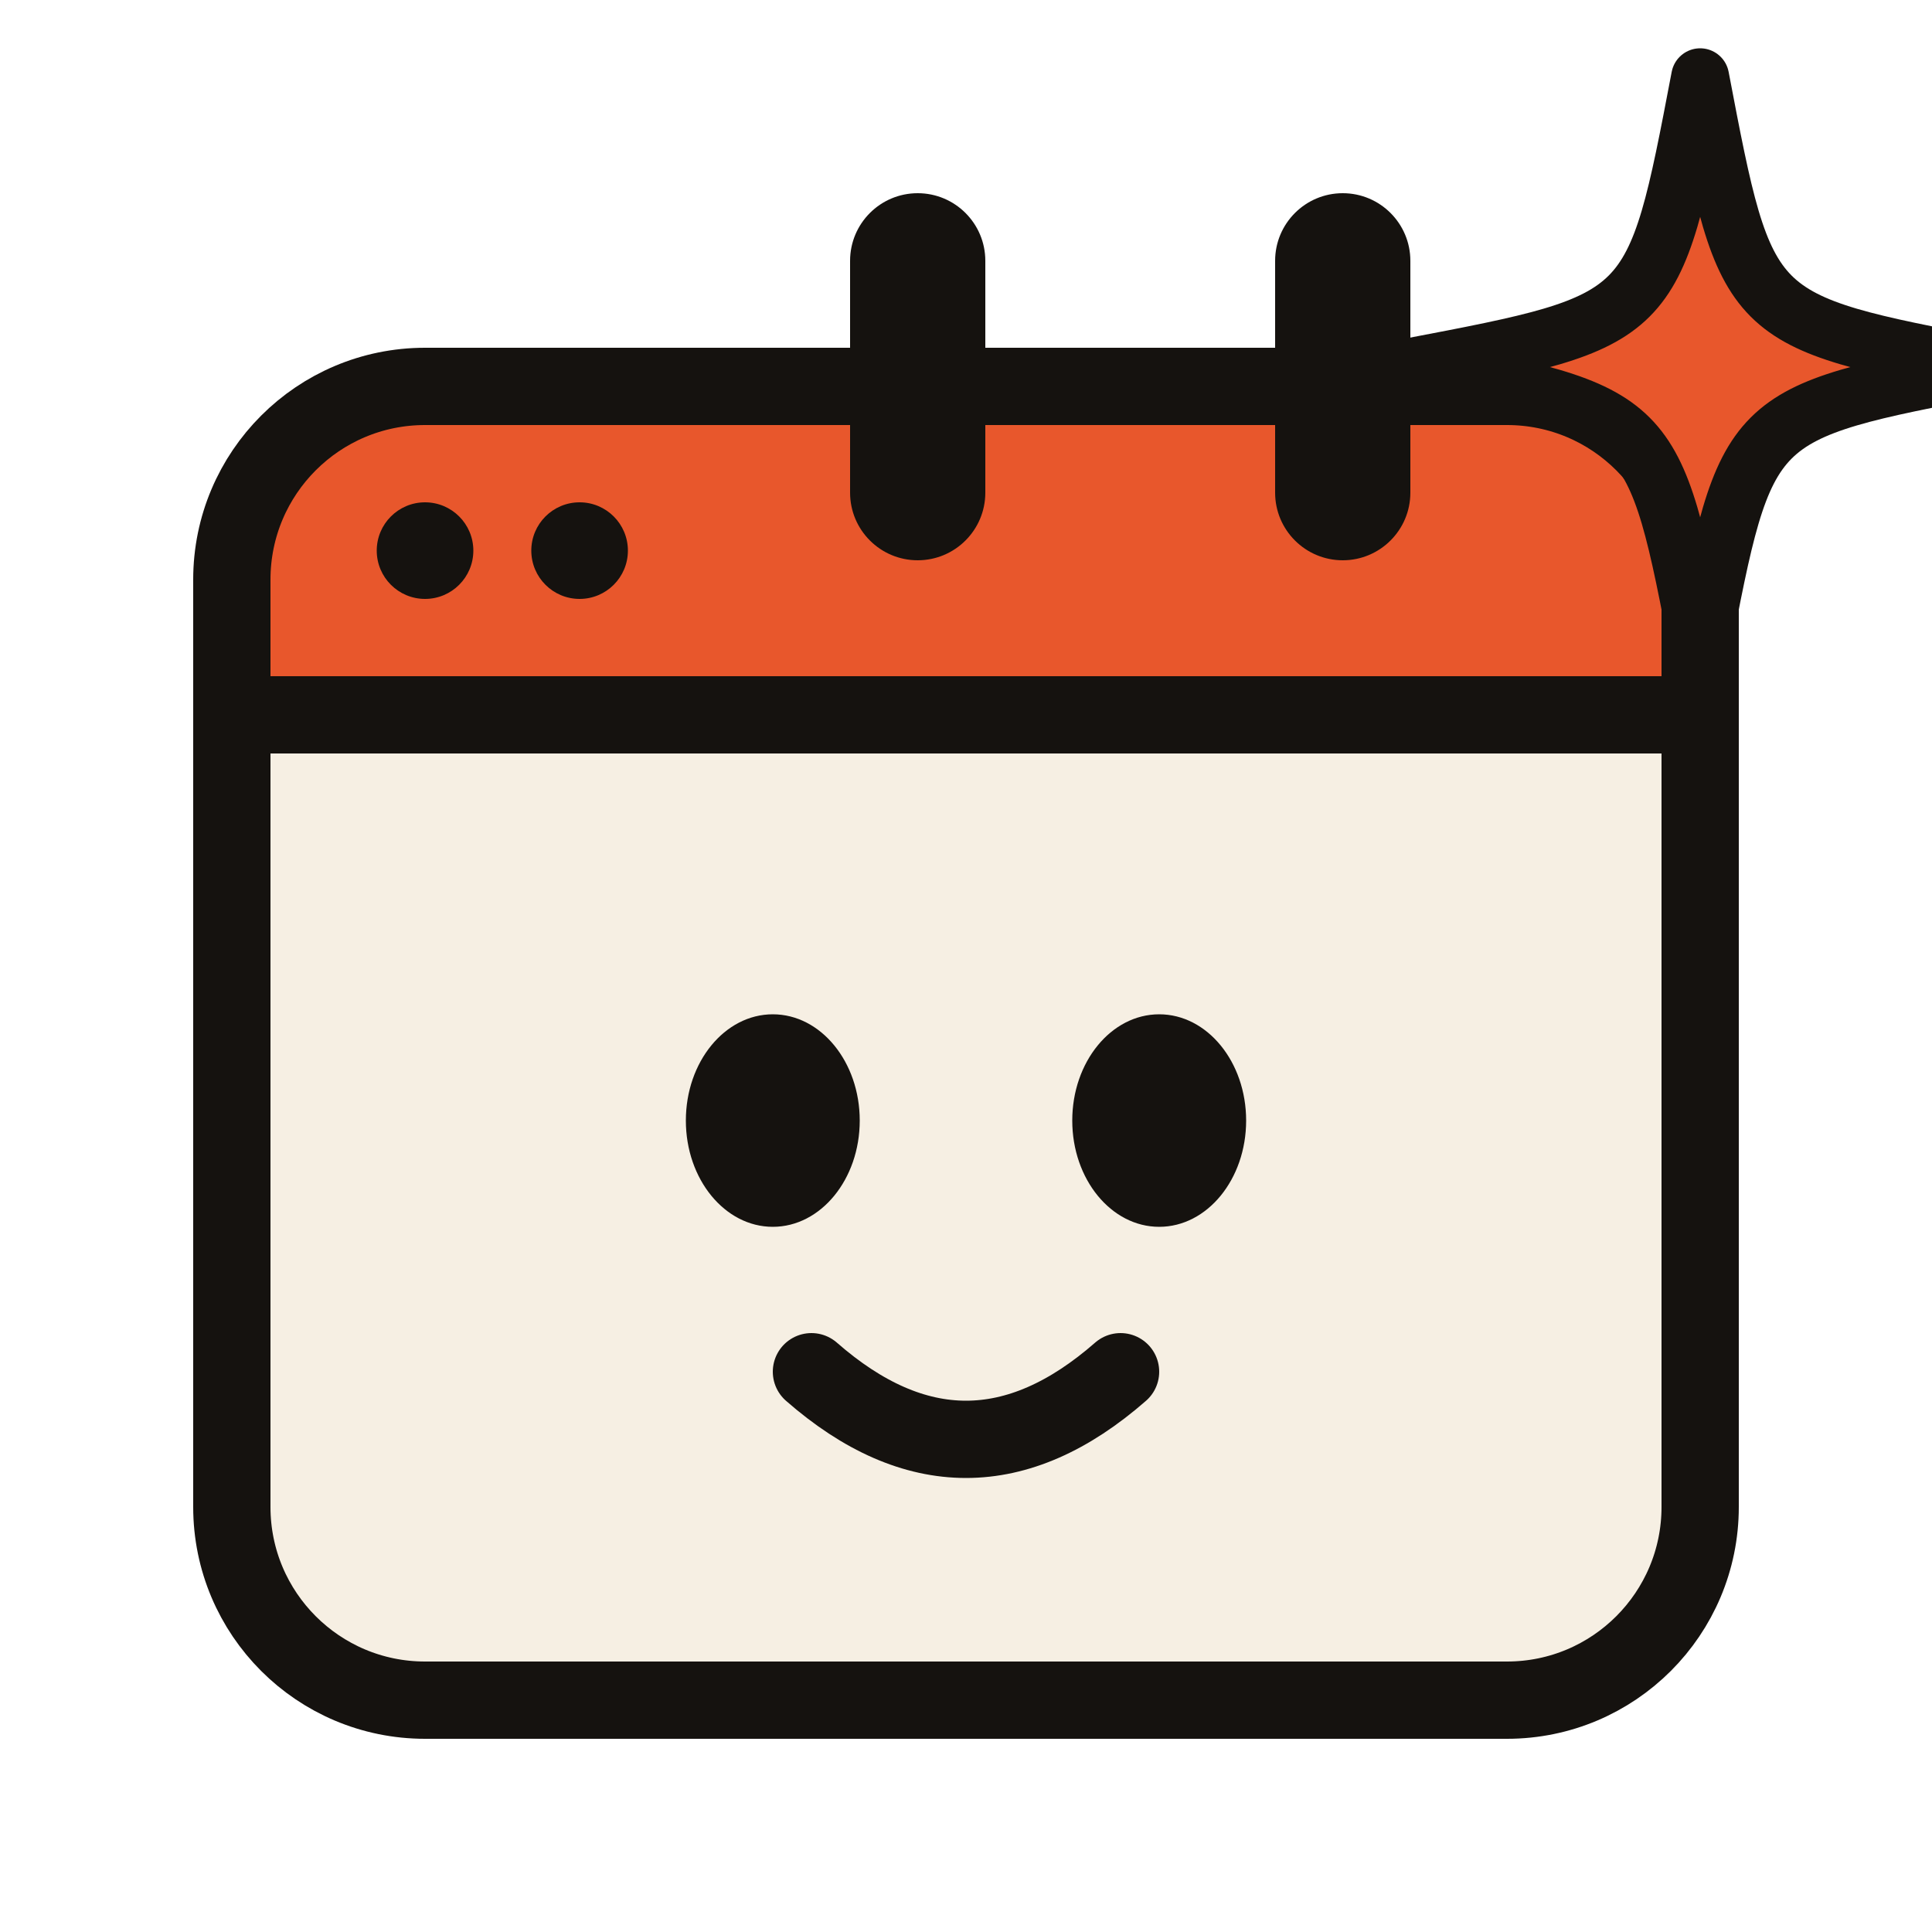
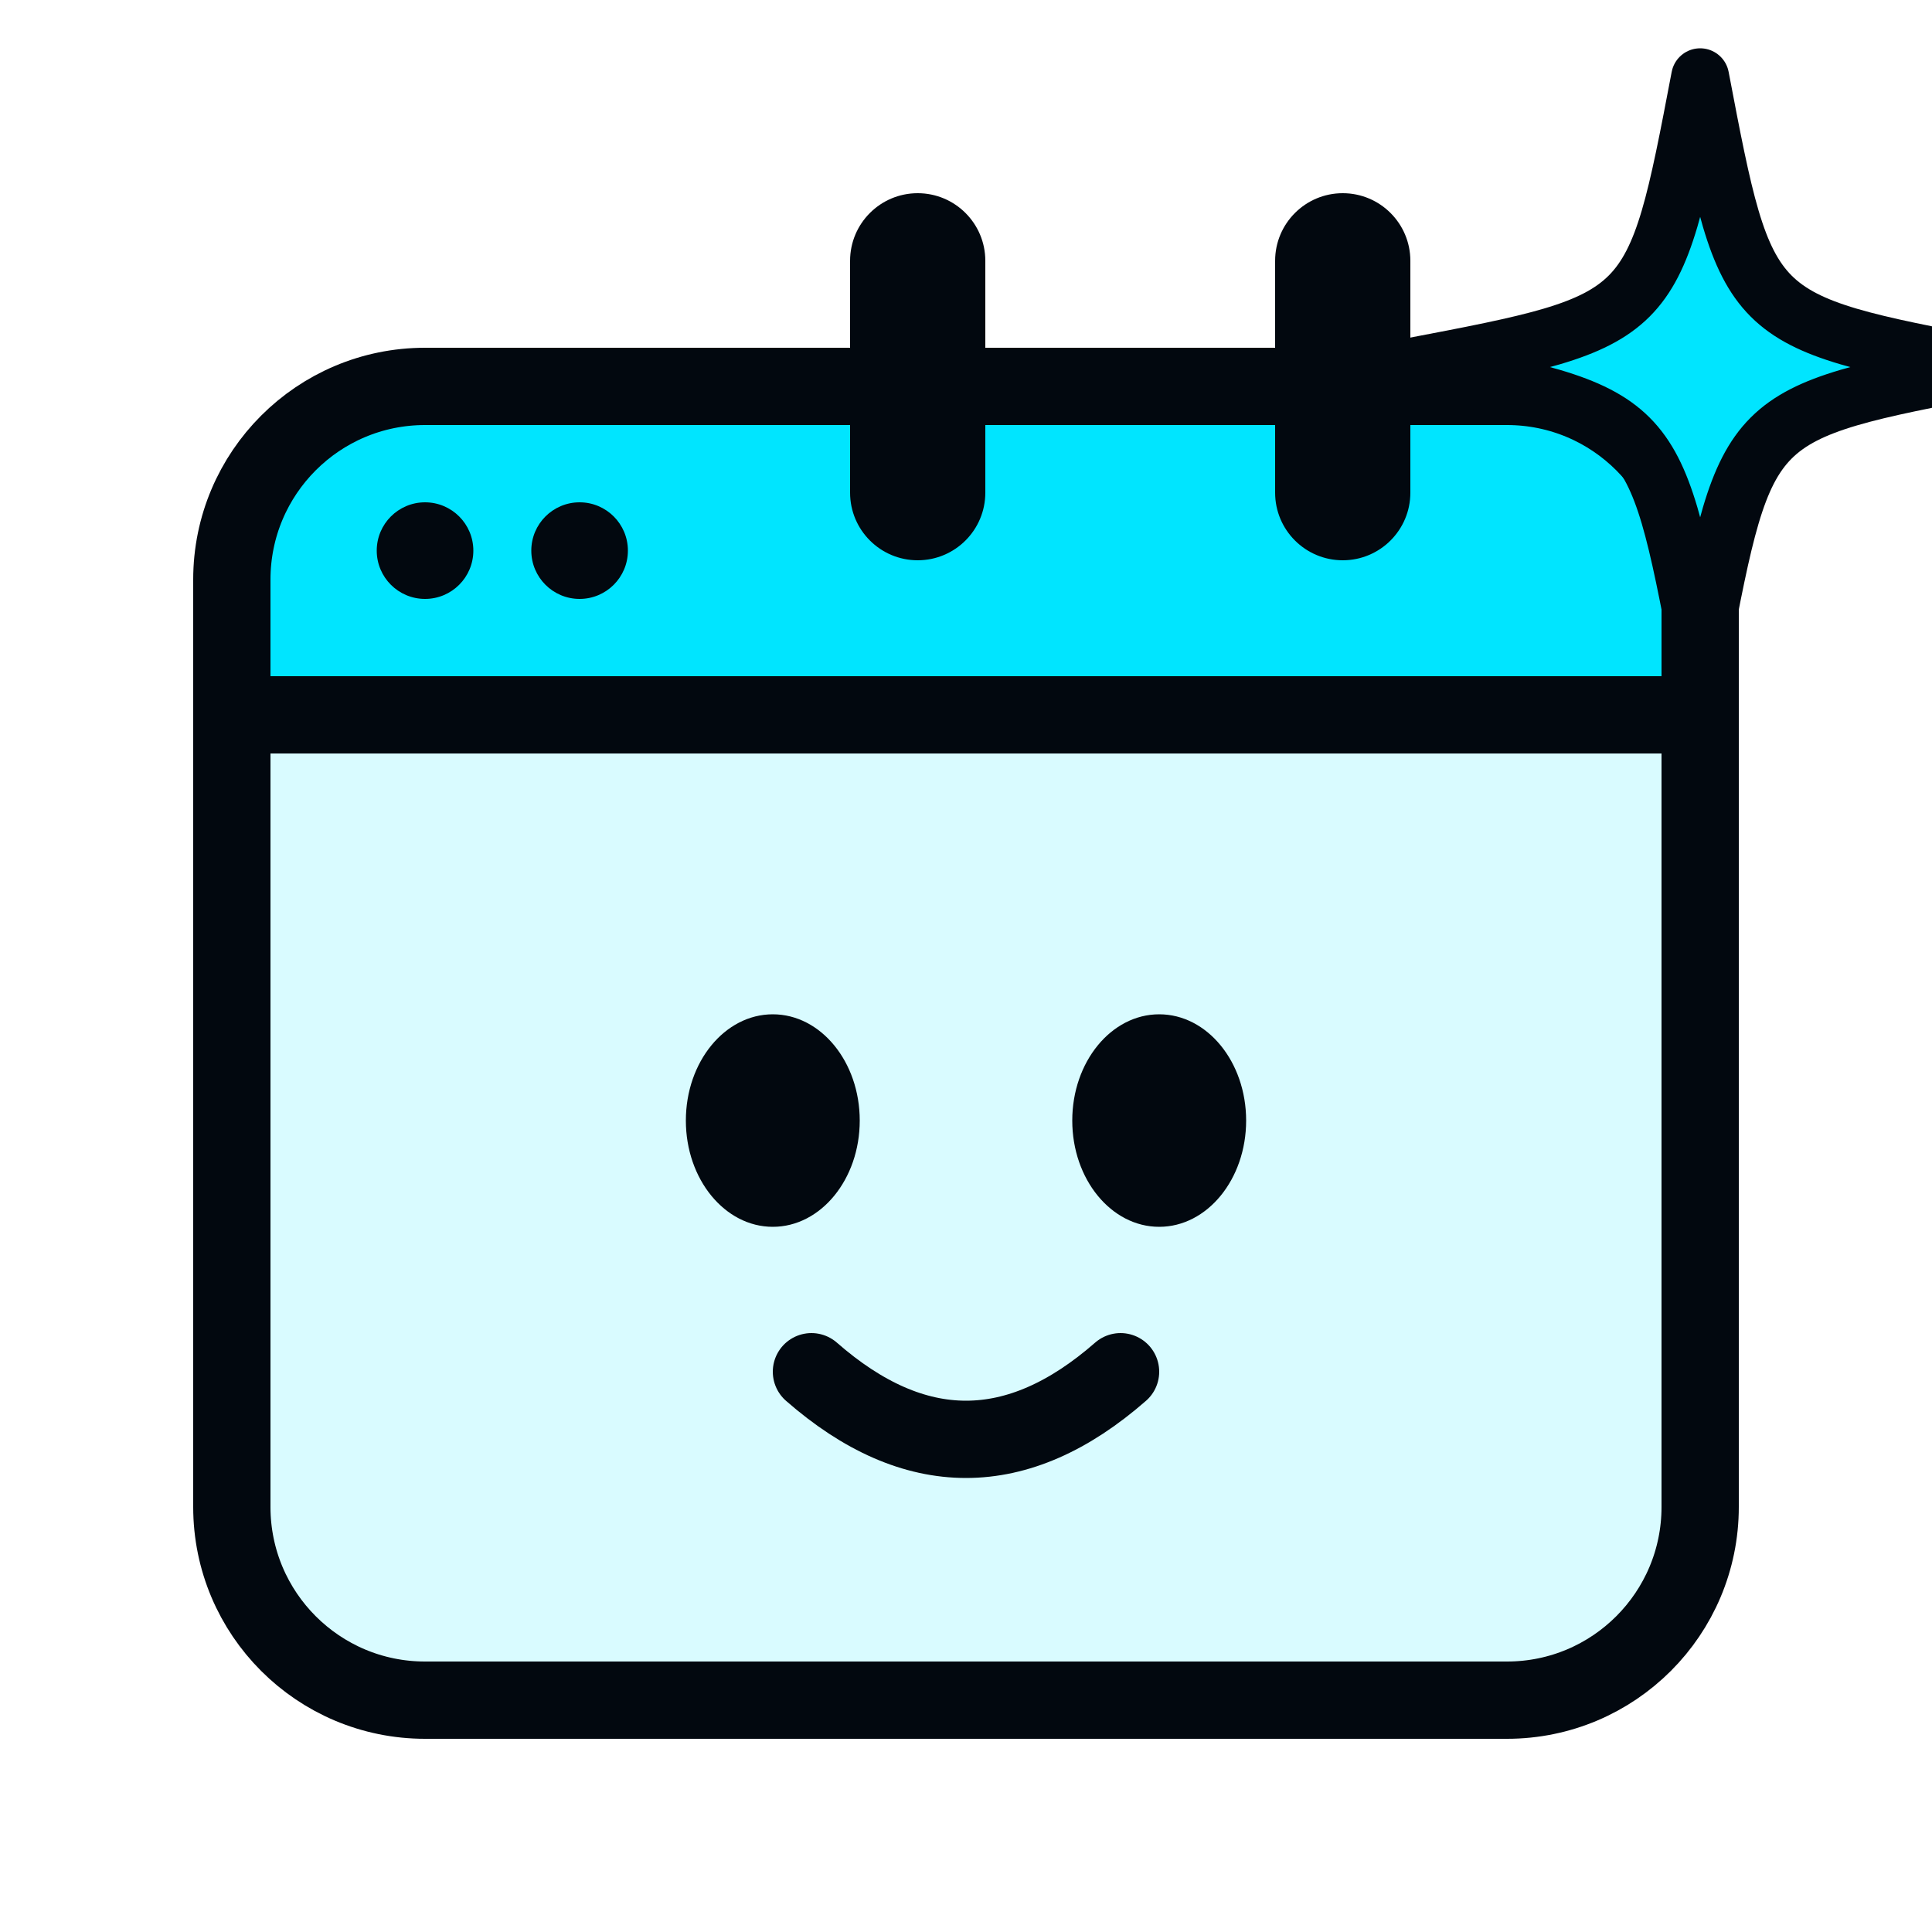
<svg xmlns="http://www.w3.org/2000/svg" width="200" height="200" viewBox="0 0 200 200" role="img" aria-labelledby="t d">
  <style>
.tab-bob{animation:bob 3.2s ease-in-out infinite}
.tab-eye{transform-box:fill-box;transform-origin:center;animation:blink 4.6s infinite}
.tab-spark{transform-box:fill-box;transform-origin:center;animation:spark 3.2s ease-in-out infinite}
@keyframes bob{0%,100%{transform:translateY(0)}50%{transform:translateY(-5px)}}
@keyframes blink{0%,92%,100%{transform:scaleY(1)}95%{transform:scaleY(.12)}}
@keyframes spark{0%,100%{transform:rotate(0) scale(1)}50%{transform:rotate(45deg) scale(1.12)}}
@media (prefers-reduced-motion:reduce){.tab-bob,.tab-eye,.tab-spark{animation:none}}
</style>
  <g class="tab-bob">
-     <rect x="24" y="40" width="152" height="136" rx="20" fill="#f6efe3" />
-     <path d="M44 40h112a20 20 0 0 1 20 20v14H24V60a20 20 0 0 1 20-20z" fill="#e8572c" />
-     <rect x="24" y="40" width="152" height="136" rx="20" fill="none" stroke="#15120f" stroke-width="8" />
-     <path d="M24 74h152" stroke="#15120f" stroke-width="8" />
-     <circle cx="44" cy="57" r="5" fill="#15120f" />
-     <circle cx="60" cy="57" r="5" fill="#15120f" />
-     <rect x="88" y="20" width="14" height="38" rx="7" fill="#15120f" />
-     <rect x="132" y="20" width="14" height="38" rx="7" fill="#15120f" />
-     <ellipse class="tab-eye" cx="80" cy="116" rx="9" ry="11" fill="#15120f" />
-     <ellipse class="tab-eye" cx="120" cy="116" rx="9" ry="11" fill="#15120f" />
-     <path d="M84 142q16 14 32 0" fill="none" stroke="#15120f" stroke-width="8" stroke-linecap="round" />
-     <path class="tab-spark" d="M176,8 C180.8,33.2 180.8,33.2 206,38 C180.8,42.8 180.8,42.8 176,68 C171.2,42.8 171.2,42.8 146,38 C171.2,33.2 171.2,33.2 176,8Z" fill="#e8572c" stroke="#15120f" stroke-width="6" stroke-linejoin="round" />
+     <rect x="24" y="40" width="152" height="136" rx="20" fill="#d9fbff" />
+     <path d="M44 40h112a20 20 0 0 1 20 20v14H24V60a20 20 0 0 1 20-20z" fill="#00e5ff" />
+     <rect x="24" y="40" width="152" height="136" rx="20" fill="none" stroke="#02080f" stroke-width="8" />
+     <path d="M24 74h152" stroke="#02080f" stroke-width="8" />
+     <circle cx="44" cy="57" r="5" fill="#02080f" />
+     <circle cx="60" cy="57" r="5" fill="#02080f" />
+     <rect x="88" y="20" width="14" height="38" rx="7" fill="#02080f" />
+     <rect x="132" y="20" width="14" height="38" rx="7" fill="#02080f" />
+     <ellipse class="tab-eye" cx="80" cy="116" rx="9" ry="11" fill="#02080f" />
+     <ellipse class="tab-eye" cx="120" cy="116" rx="9" ry="11" fill="#02080f" />
+     <path d="M84 142q16 14 32 0" fill="none" stroke="#02080f" stroke-width="8" stroke-linecap="round" />
+     <path class="tab-spark" d="M176,8 C180.8,33.2 180.8,33.2 206,38 C180.8,42.8 180.8,42.8 176,68 C171.2,42.8 171.2,42.8 146,38 C171.2,33.2 171.2,33.2 176,8Z" fill="#00e5ff" stroke="#02080f" stroke-width="6" stroke-linejoin="round" />
  </g>
</svg>
